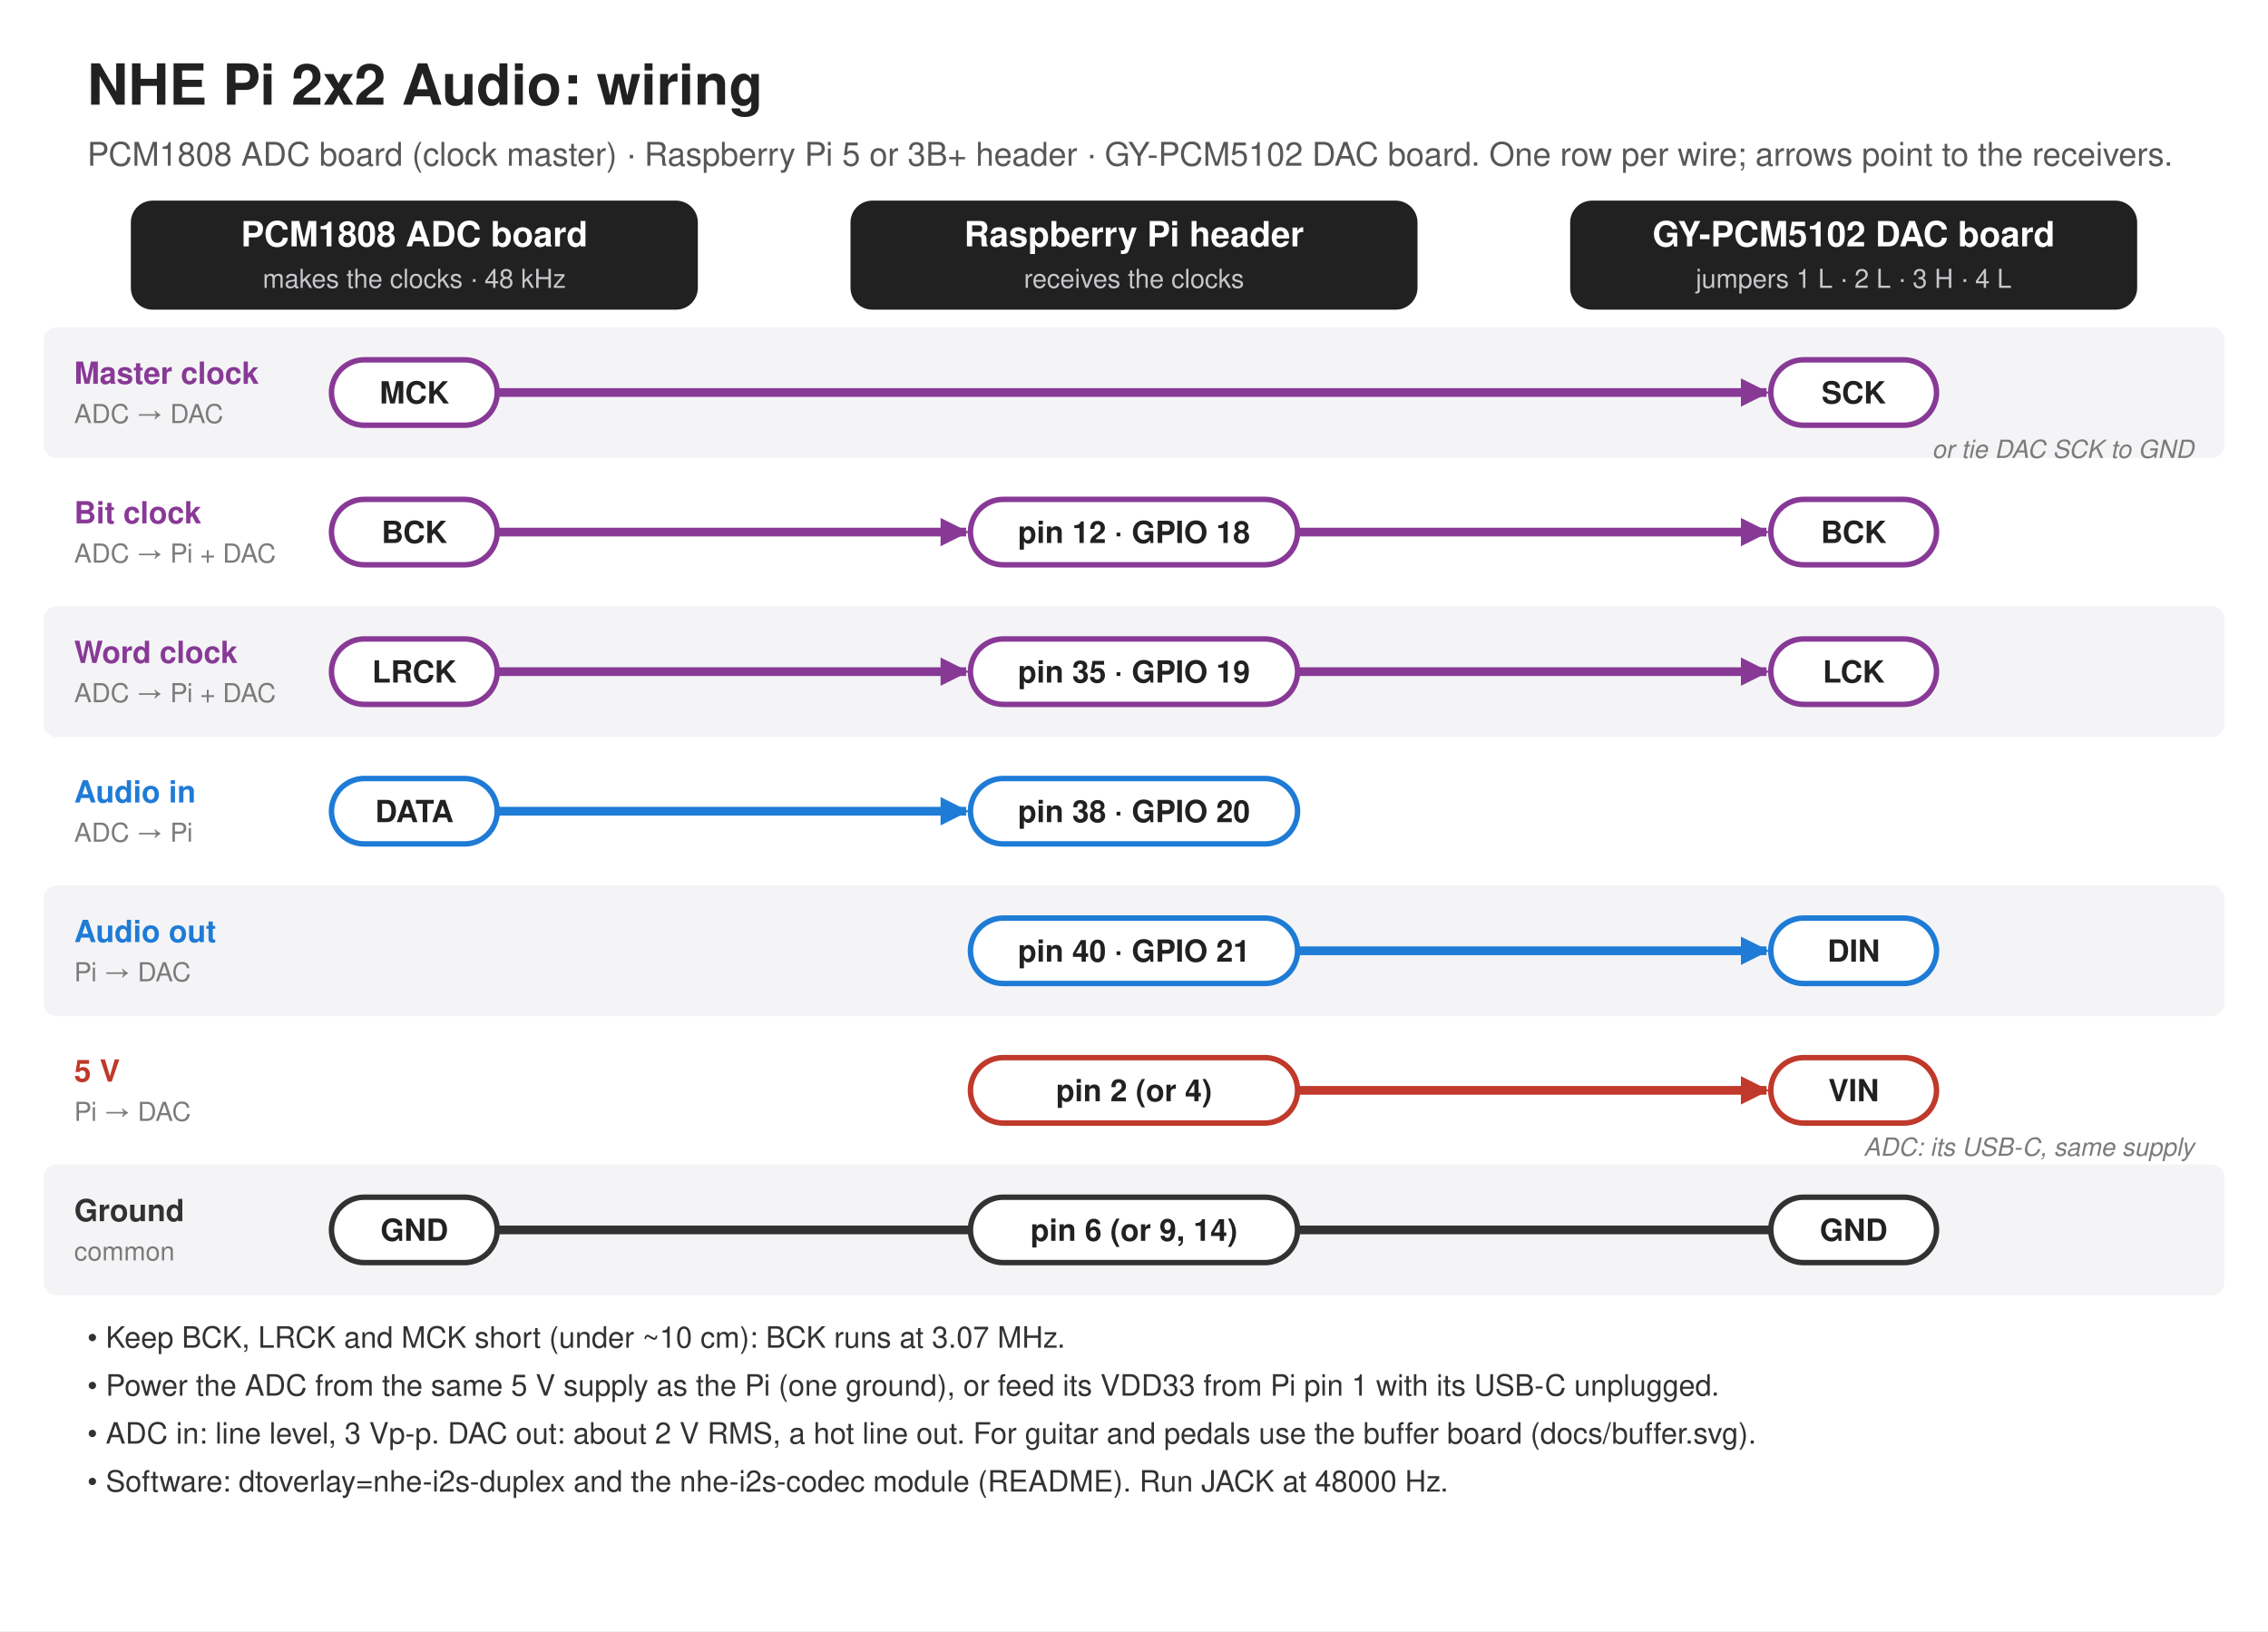
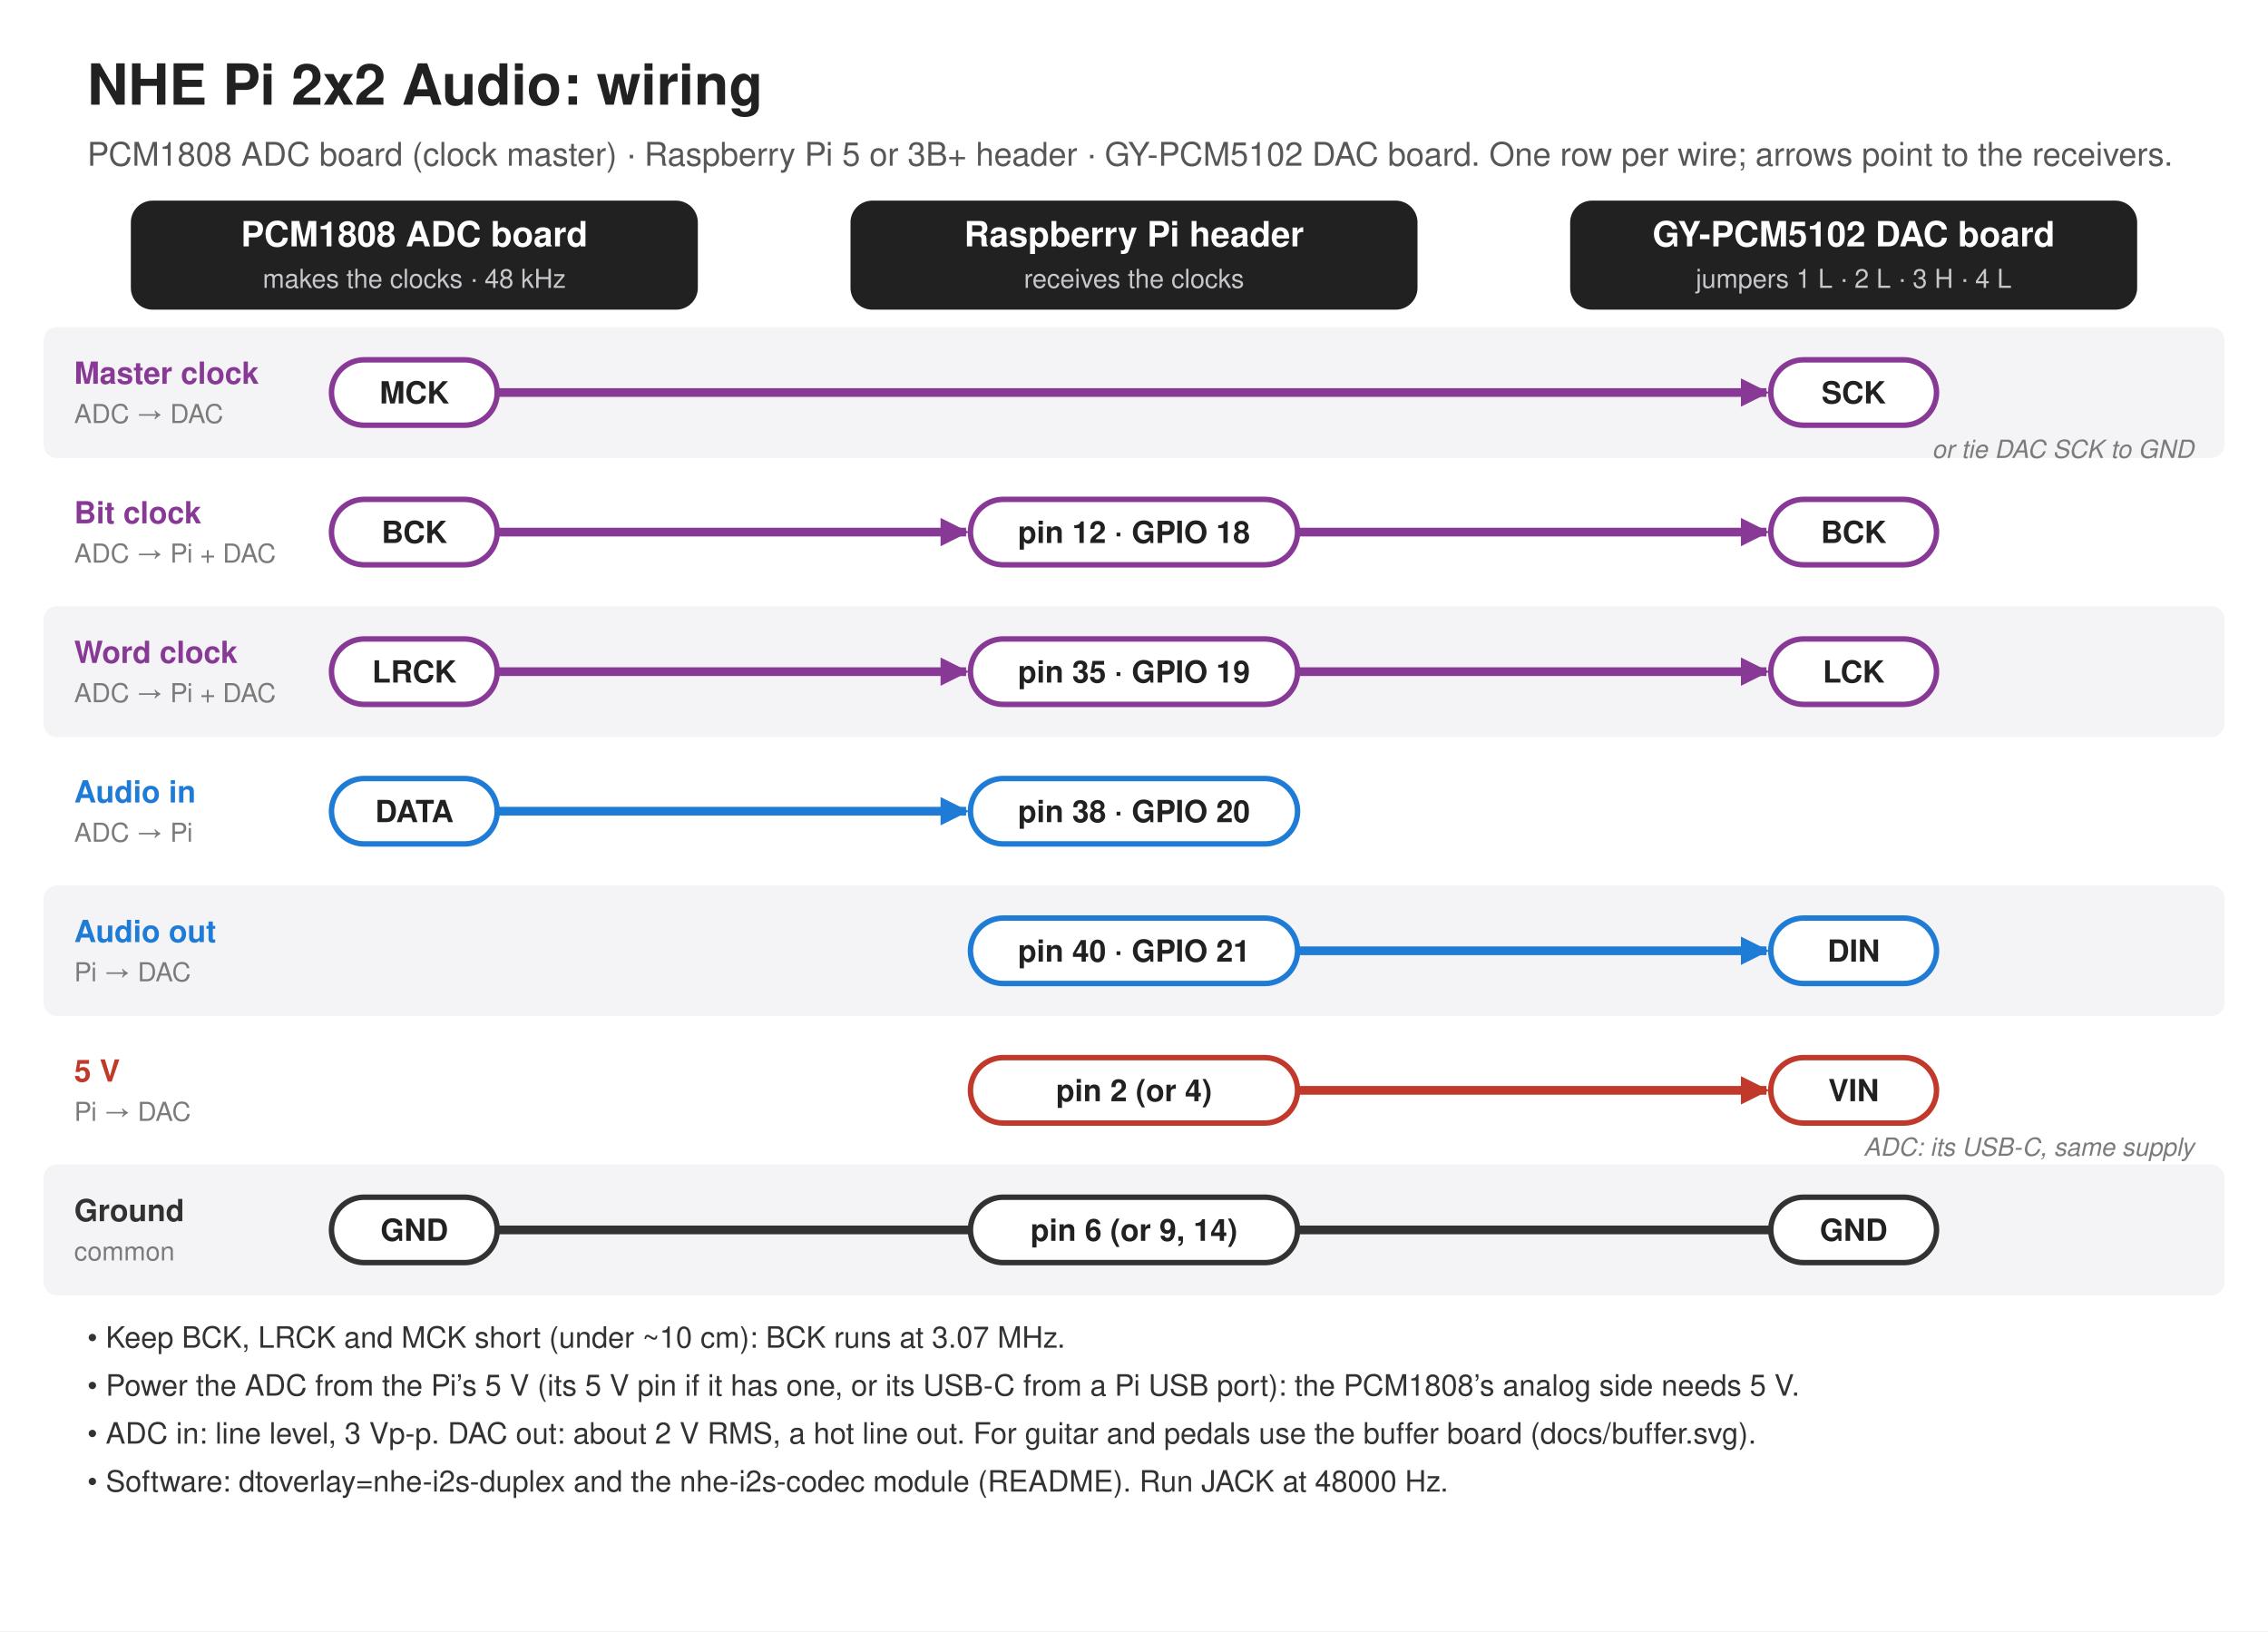
<svg xmlns="http://www.w3.org/2000/svg" viewBox="0 0 1040 748" width="1040" height="748" font-family="Helvetica, Arial, sans-serif">
  <defs>
    <marker id="arr" viewBox="0 0 10 10" refX="9" refY="5" markerUnits="userSpaceOnUse" markerWidth="13" markerHeight="13" orient="auto-start-reverse">
      <path d="M0,0 L10,5 L0,10 z" fill="context-stroke" />
    </marker>
  </defs>
  <rect width="1040" height="748" fill="#ffffff" />
  <text x="40" y="48" font-size="26" font-weight="700" fill="#212121">NHE Pi 2x2 Audio: wiring</text>
  <text x="40" y="76" font-size="15" fill="#575757">PCM1808 ADC board (clock master) · Raspberry Pi 5 or 3B+ header · GY-PCM5102 DAC board. One row per wire; arrows point to the receivers.</text>
  <rect x="60" y="92" width="260" height="50" rx="10" fill="#212121" />
  <text x="190" y="113" font-size="16" font-weight="700" fill="#fff" text-anchor="middle">PCM1808 ADC board</text>
  <text x="190" y="132" font-size="12" fill="#c7c7cc" text-anchor="middle">makes the clocks · 48 kHz</text>
  <rect x="390" y="92" width="260" height="50" rx="10" fill="#212121" />
  <text x="520" y="113" font-size="16" font-weight="700" fill="#fff" text-anchor="middle">Raspberry Pi header</text>
  <text x="520" y="132" font-size="12" fill="#c7c7cc" text-anchor="middle">receives the clocks</text>
  <rect x="720" y="92" width="260" height="50" rx="10" fill="#212121" />
  <text x="850" y="113" font-size="16" font-weight="700" fill="#fff" text-anchor="middle">GY-PCM5102 DAC board</text>
  <text x="850" y="132" font-size="12" fill="#c7c7cc" text-anchor="middle">jumpers 1 L · 2 L · 3 H · 4 L</text>
  <rect x="20" y="150.0" width="1000" height="60" rx="6" fill="#f4f4f6" />
  <text x="34" y="176" font-size="14" font-weight="700" fill="#883996">Master clock</text>
  <text x="34" y="194" font-size="12" fill="#7b7b7b">ADC → DAC</text>
  <line x1="228" y1="180" x2="810" y2="180" stroke="#883996" stroke-width="4" marker-end="url(#arr)" />
  <rect x="152.0" y="165" width="76" height="30" rx="15" fill="#fff" stroke="#883996" stroke-width="2.5" />
  <text x="190" y="185" font-size="14" font-weight="700" fill="#212121" text-anchor="middle">MCK</text>
  <rect x="812.0" y="165" width="76" height="30" rx="15" fill="#fff" stroke="#883996" stroke-width="2.5" />
  <text x="850" y="185" font-size="14" font-weight="700" fill="#212121" text-anchor="middle">SCK</text>
  <text x="1006" y="210" font-size="11.5" fill="#7b7b7b" text-anchor="end" font-style="italic">or tie DAC SCK to GND</text>
  <text x="34" y="240" font-size="14" font-weight="700" fill="#883996">Bit clock</text>
  <text x="34" y="258" font-size="12" fill="#7b7b7b">ADC → Pi + DAC</text>
  <line x1="228" y1="244" x2="443" y2="244" stroke="#883996" stroke-width="4" marker-end="url(#arr)" />
  <line x1="595" y1="244" x2="810" y2="244" stroke="#883996" stroke-width="4" marker-end="url(#arr)" />
  <rect x="152.0" y="229" width="76" height="30" rx="15" fill="#fff" stroke="#883996" stroke-width="2.5" />
  <text x="190" y="249" font-size="14" font-weight="700" fill="#212121" text-anchor="middle">BCK</text>
  <rect x="445.0" y="229" width="150" height="30" rx="15" fill="#fff" stroke="#883996" stroke-width="2.5" />
  <text x="520" y="249" font-size="14" font-weight="700" fill="#212121" text-anchor="middle">pin 12 · GPIO 18</text>
  <rect x="812.0" y="229" width="76" height="30" rx="15" fill="#fff" stroke="#883996" stroke-width="2.5" />
  <text x="850" y="249" font-size="14" font-weight="700" fill="#212121" text-anchor="middle">BCK</text>
  <rect x="20" y="278.0" width="1000" height="60" rx="6" fill="#f4f4f6" />
  <text x="34" y="304" font-size="14" font-weight="700" fill="#883996">Word clock</text>
  <text x="34" y="322" font-size="12" fill="#7b7b7b">ADC → Pi + DAC</text>
  <line x1="228" y1="308" x2="443" y2="308" stroke="#883996" stroke-width="4" marker-end="url(#arr)" />
  <line x1="595" y1="308" x2="810" y2="308" stroke="#883996" stroke-width="4" marker-end="url(#arr)" />
  <rect x="152.0" y="293" width="76" height="30" rx="15" fill="#fff" stroke="#883996" stroke-width="2.5" />
  <text x="190" y="313" font-size="14" font-weight="700" fill="#212121" text-anchor="middle">LRCK</text>
  <rect x="445.0" y="293" width="150" height="30" rx="15" fill="#fff" stroke="#883996" stroke-width="2.5" />
  <text x="520" y="313" font-size="14" font-weight="700" fill="#212121" text-anchor="middle">pin 35 · GPIO 19</text>
  <rect x="812.0" y="293" width="76" height="30" rx="15" fill="#fff" stroke="#883996" stroke-width="2.5" />
  <text x="850" y="313" font-size="14" font-weight="700" fill="#212121" text-anchor="middle">LCK</text>
  <text x="34" y="368" font-size="14" font-weight="700" fill="#1e7bd6">Audio in</text>
  <text x="34" y="386" font-size="12" fill="#7b7b7b">ADC → Pi</text>
  <line x1="228" y1="372" x2="443" y2="372" stroke="#1e7bd6" stroke-width="4" marker-end="url(#arr)" />
  <rect x="152.0" y="357" width="76" height="30" rx="15" fill="#fff" stroke="#1e7bd6" stroke-width="2.5" />
  <text x="190" y="377" font-size="14" font-weight="700" fill="#212121" text-anchor="middle">DATA</text>
  <rect x="445.0" y="357" width="150" height="30" rx="15" fill="#fff" stroke="#1e7bd6" stroke-width="2.5" />
  <text x="520" y="377" font-size="14" font-weight="700" fill="#212121" text-anchor="middle">pin 38 · GPIO 20</text>
  <rect x="20" y="406.0" width="1000" height="60" rx="6" fill="#f4f4f6" />
  <text x="34" y="432" font-size="14" font-weight="700" fill="#1e7bd6">Audio out</text>
  <text x="34" y="450" font-size="12" fill="#7b7b7b">Pi → DAC</text>
  <line x1="595" y1="436" x2="810" y2="436" stroke="#1e7bd6" stroke-width="4" marker-end="url(#arr)" />
  <rect x="445.0" y="421" width="150" height="30" rx="15" fill="#fff" stroke="#1e7bd6" stroke-width="2.5" />
  <text x="520" y="441" font-size="14" font-weight="700" fill="#212121" text-anchor="middle">pin 40 · GPIO 21</text>
  <rect x="812.0" y="421" width="76" height="30" rx="15" fill="#fff" stroke="#1e7bd6" stroke-width="2.5" />
  <text x="850" y="441" font-size="14" font-weight="700" fill="#212121" text-anchor="middle">DIN</text>
  <text x="34" y="496" font-size="14" font-weight="700" fill="#c0392b">5 V</text>
  <text x="34" y="514" font-size="12" fill="#7b7b7b">Pi → DAC</text>
  <line x1="595" y1="500" x2="810" y2="500" stroke="#c0392b" stroke-width="4" marker-end="url(#arr)" />
  <rect x="445.0" y="485" width="150" height="30" rx="15" fill="#fff" stroke="#c0392b" stroke-width="2.5" />
  <text x="520" y="505" font-size="14" font-weight="700" fill="#212121" text-anchor="middle">pin 2 (or 4)</text>
  <rect x="812.0" y="485" width="76" height="30" rx="15" fill="#fff" stroke="#c0392b" stroke-width="2.5" />
  <text x="850" y="505" font-size="14" font-weight="700" fill="#212121" text-anchor="middle">VIN</text>
  <text x="1006" y="530" font-size="11.5" fill="#7b7b7b" text-anchor="end" font-style="italic">ADC: its USB-C, same supply</text>
  <rect x="20" y="534.0" width="1000" height="60" rx="6" fill="#f4f4f6" />
  <text x="34" y="560" font-size="14" font-weight="700" fill="#323232">Ground</text>
  <text x="34" y="578" font-size="12" fill="#7b7b7b">common</text>
  <line x1="228" y1="564" x2="445" y2="564" stroke="#323232" stroke-width="4" />
  <line x1="595" y1="564" x2="812" y2="564" stroke="#323232" stroke-width="4" />
  <rect x="152.0" y="549" width="76" height="30" rx="15" fill="#fff" stroke="#323232" stroke-width="2.5" />
  <text x="190" y="569" font-size="14" font-weight="700" fill="#212121" text-anchor="middle">GND</text>
  <rect x="445.0" y="549" width="150" height="30" rx="15" fill="#fff" stroke="#323232" stroke-width="2.5" />
  <text x="520" y="569" font-size="14" font-weight="700" fill="#212121" text-anchor="middle">pin 6 (or 9, 14)</text>
  <rect x="812.0" y="549" width="76" height="30" rx="15" fill="#fff" stroke="#323232" stroke-width="2.5" />
  <text x="850" y="569" font-size="14" font-weight="700" fill="#212121" text-anchor="middle">GND</text>
  <text x="40" y="618" font-size="13.5" fill="#323232">• Keep BCK, LRCK and MCK short (under ~10 cm): BCK runs at 3.07 MHz.</text>
-   <text x="40" y="640" font-size="13.5" fill="#323232">• Power the ADC from the same 5 V supply as the Pi (one ground), or feed its VDD33 from Pi pin 1 with its USB-C unplugged.</text>
+   <text x="40" y="640" font-size="13.5" fill="#323232">• Power the ADC from the Pi’s 5 V (its 5 V pin if it has one, or its USB-C from a Pi USB port): the PCM1808’s analog side needs 5 V.</text>
  <text x="40" y="662" font-size="13.5" fill="#323232">• ADC in: line level, 3 Vp-p. DAC out: about 2 V RMS, a hot line out. For guitar and pedals use the buffer board (docs/buffer.svg).</text>
  <text x="40" y="684" font-size="13.5" fill="#323232">• Software: dtoverlay=nhe-i2s-duplex and the nhe-i2s-codec module (README). Run JACK at 48000 Hz.</text>
</svg>
